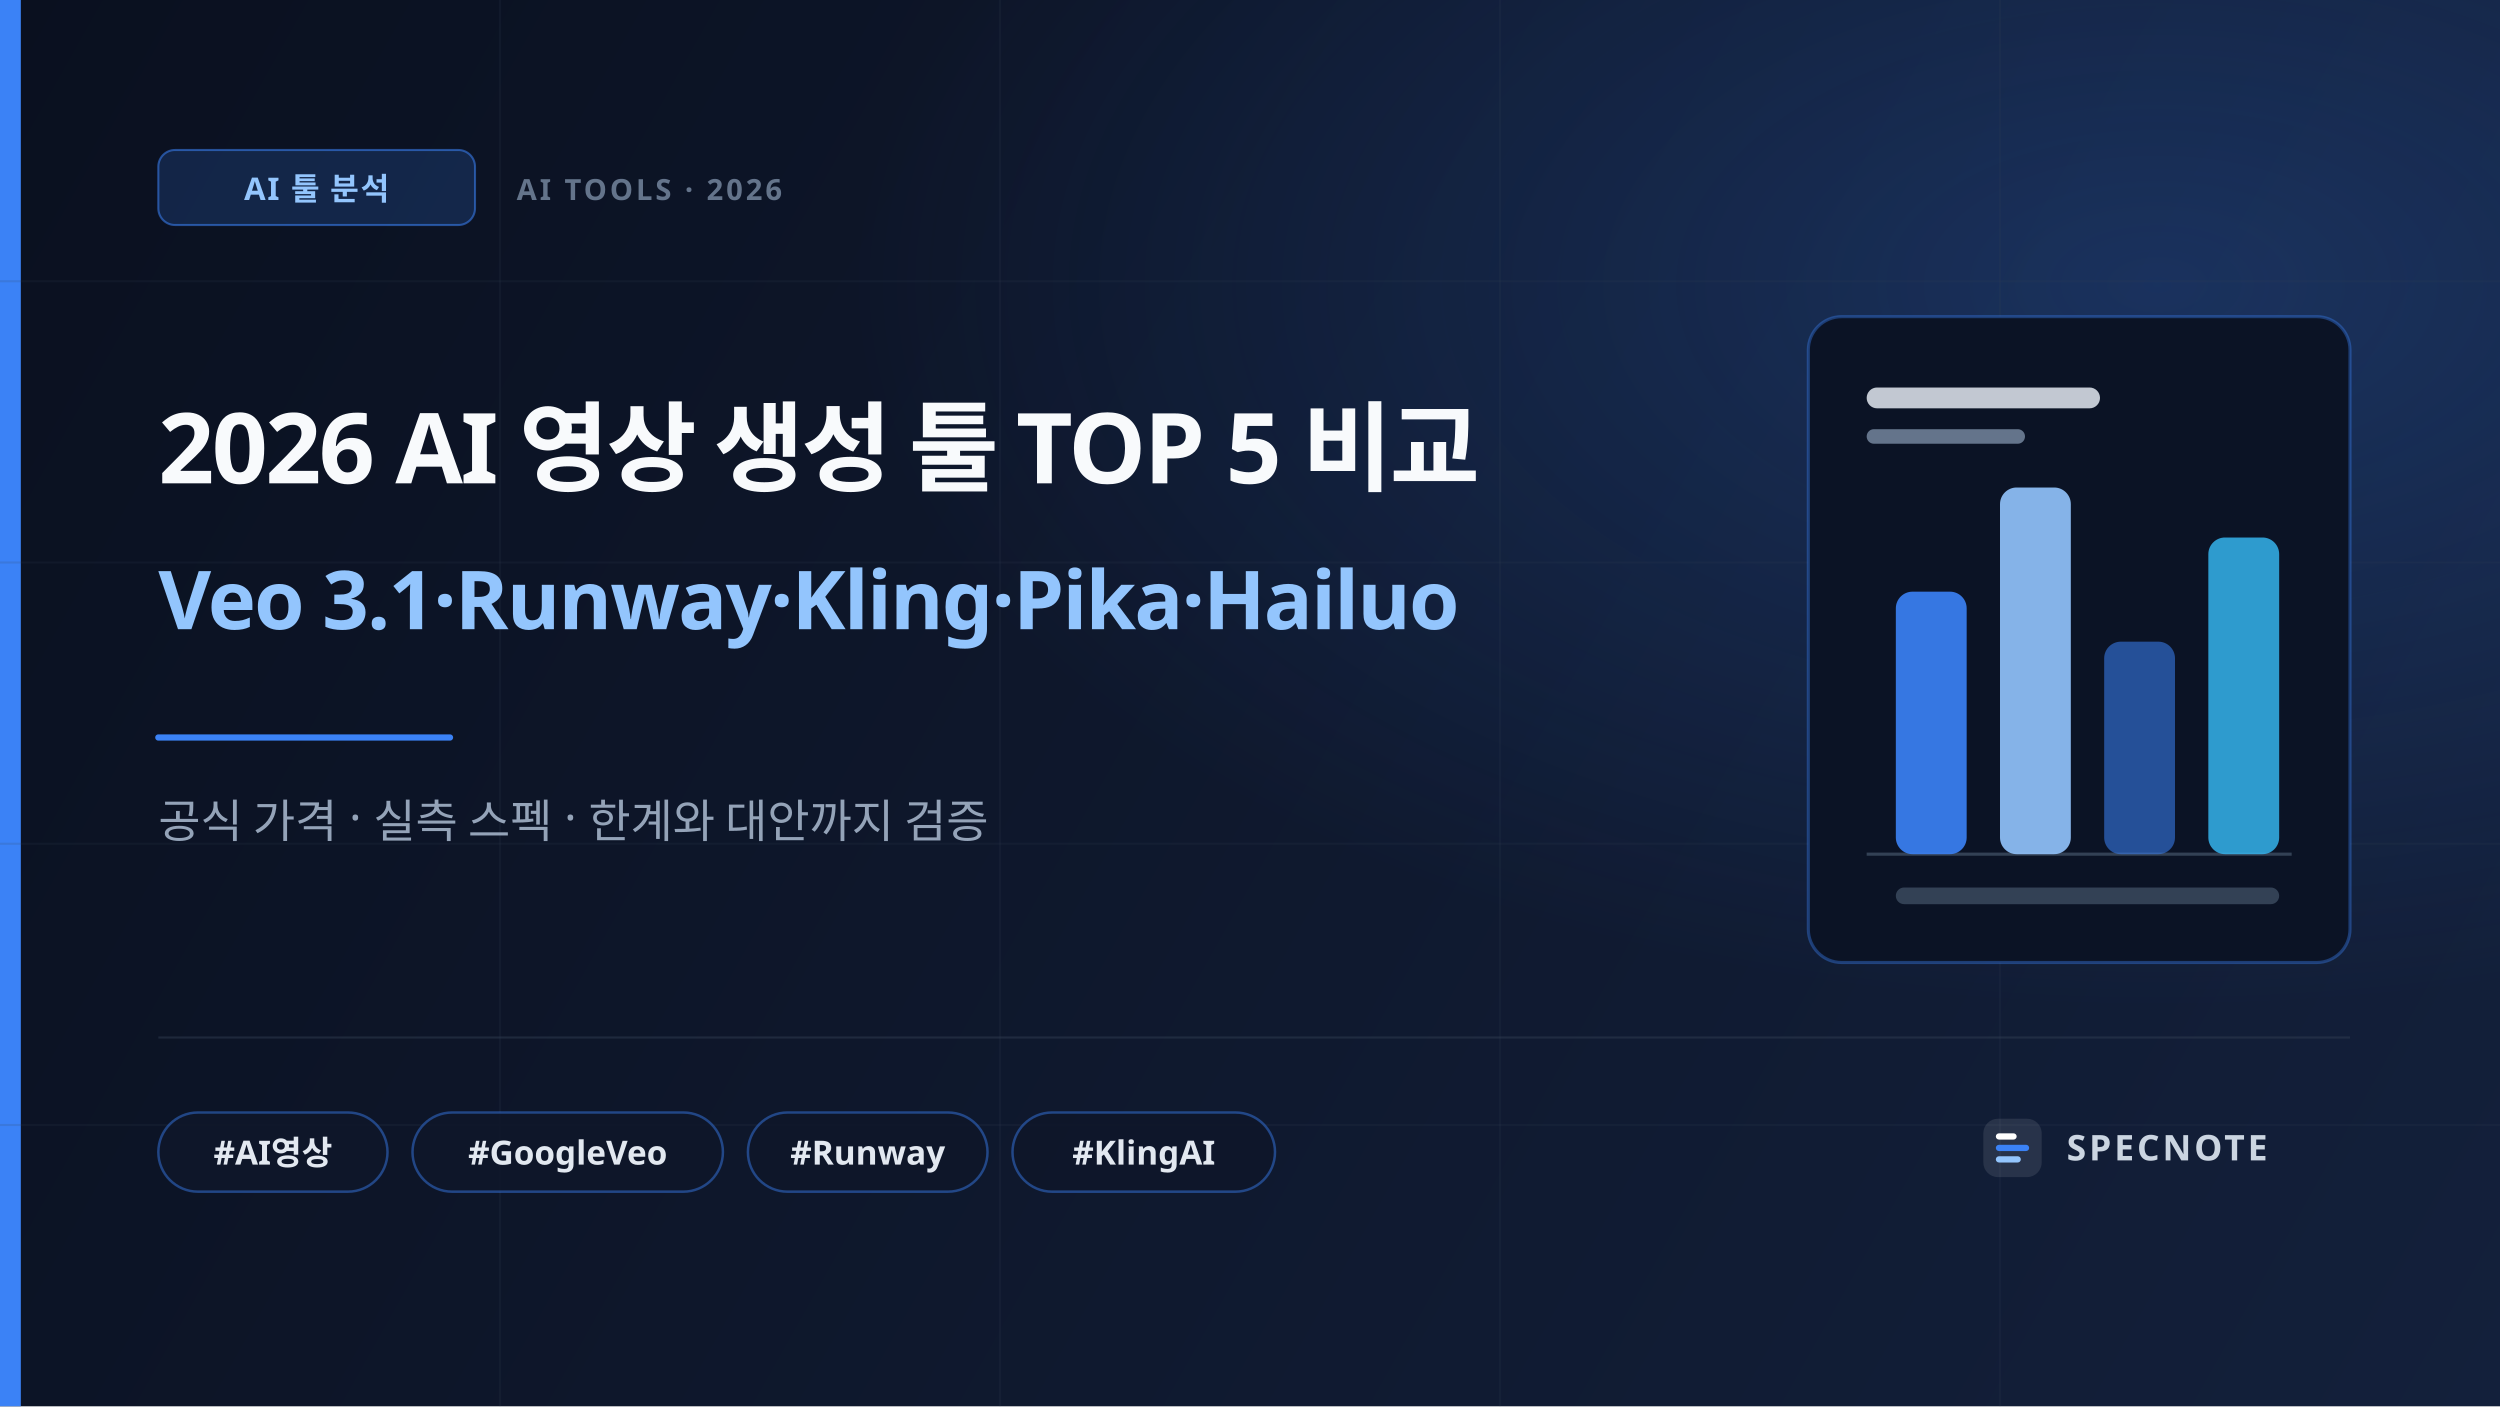
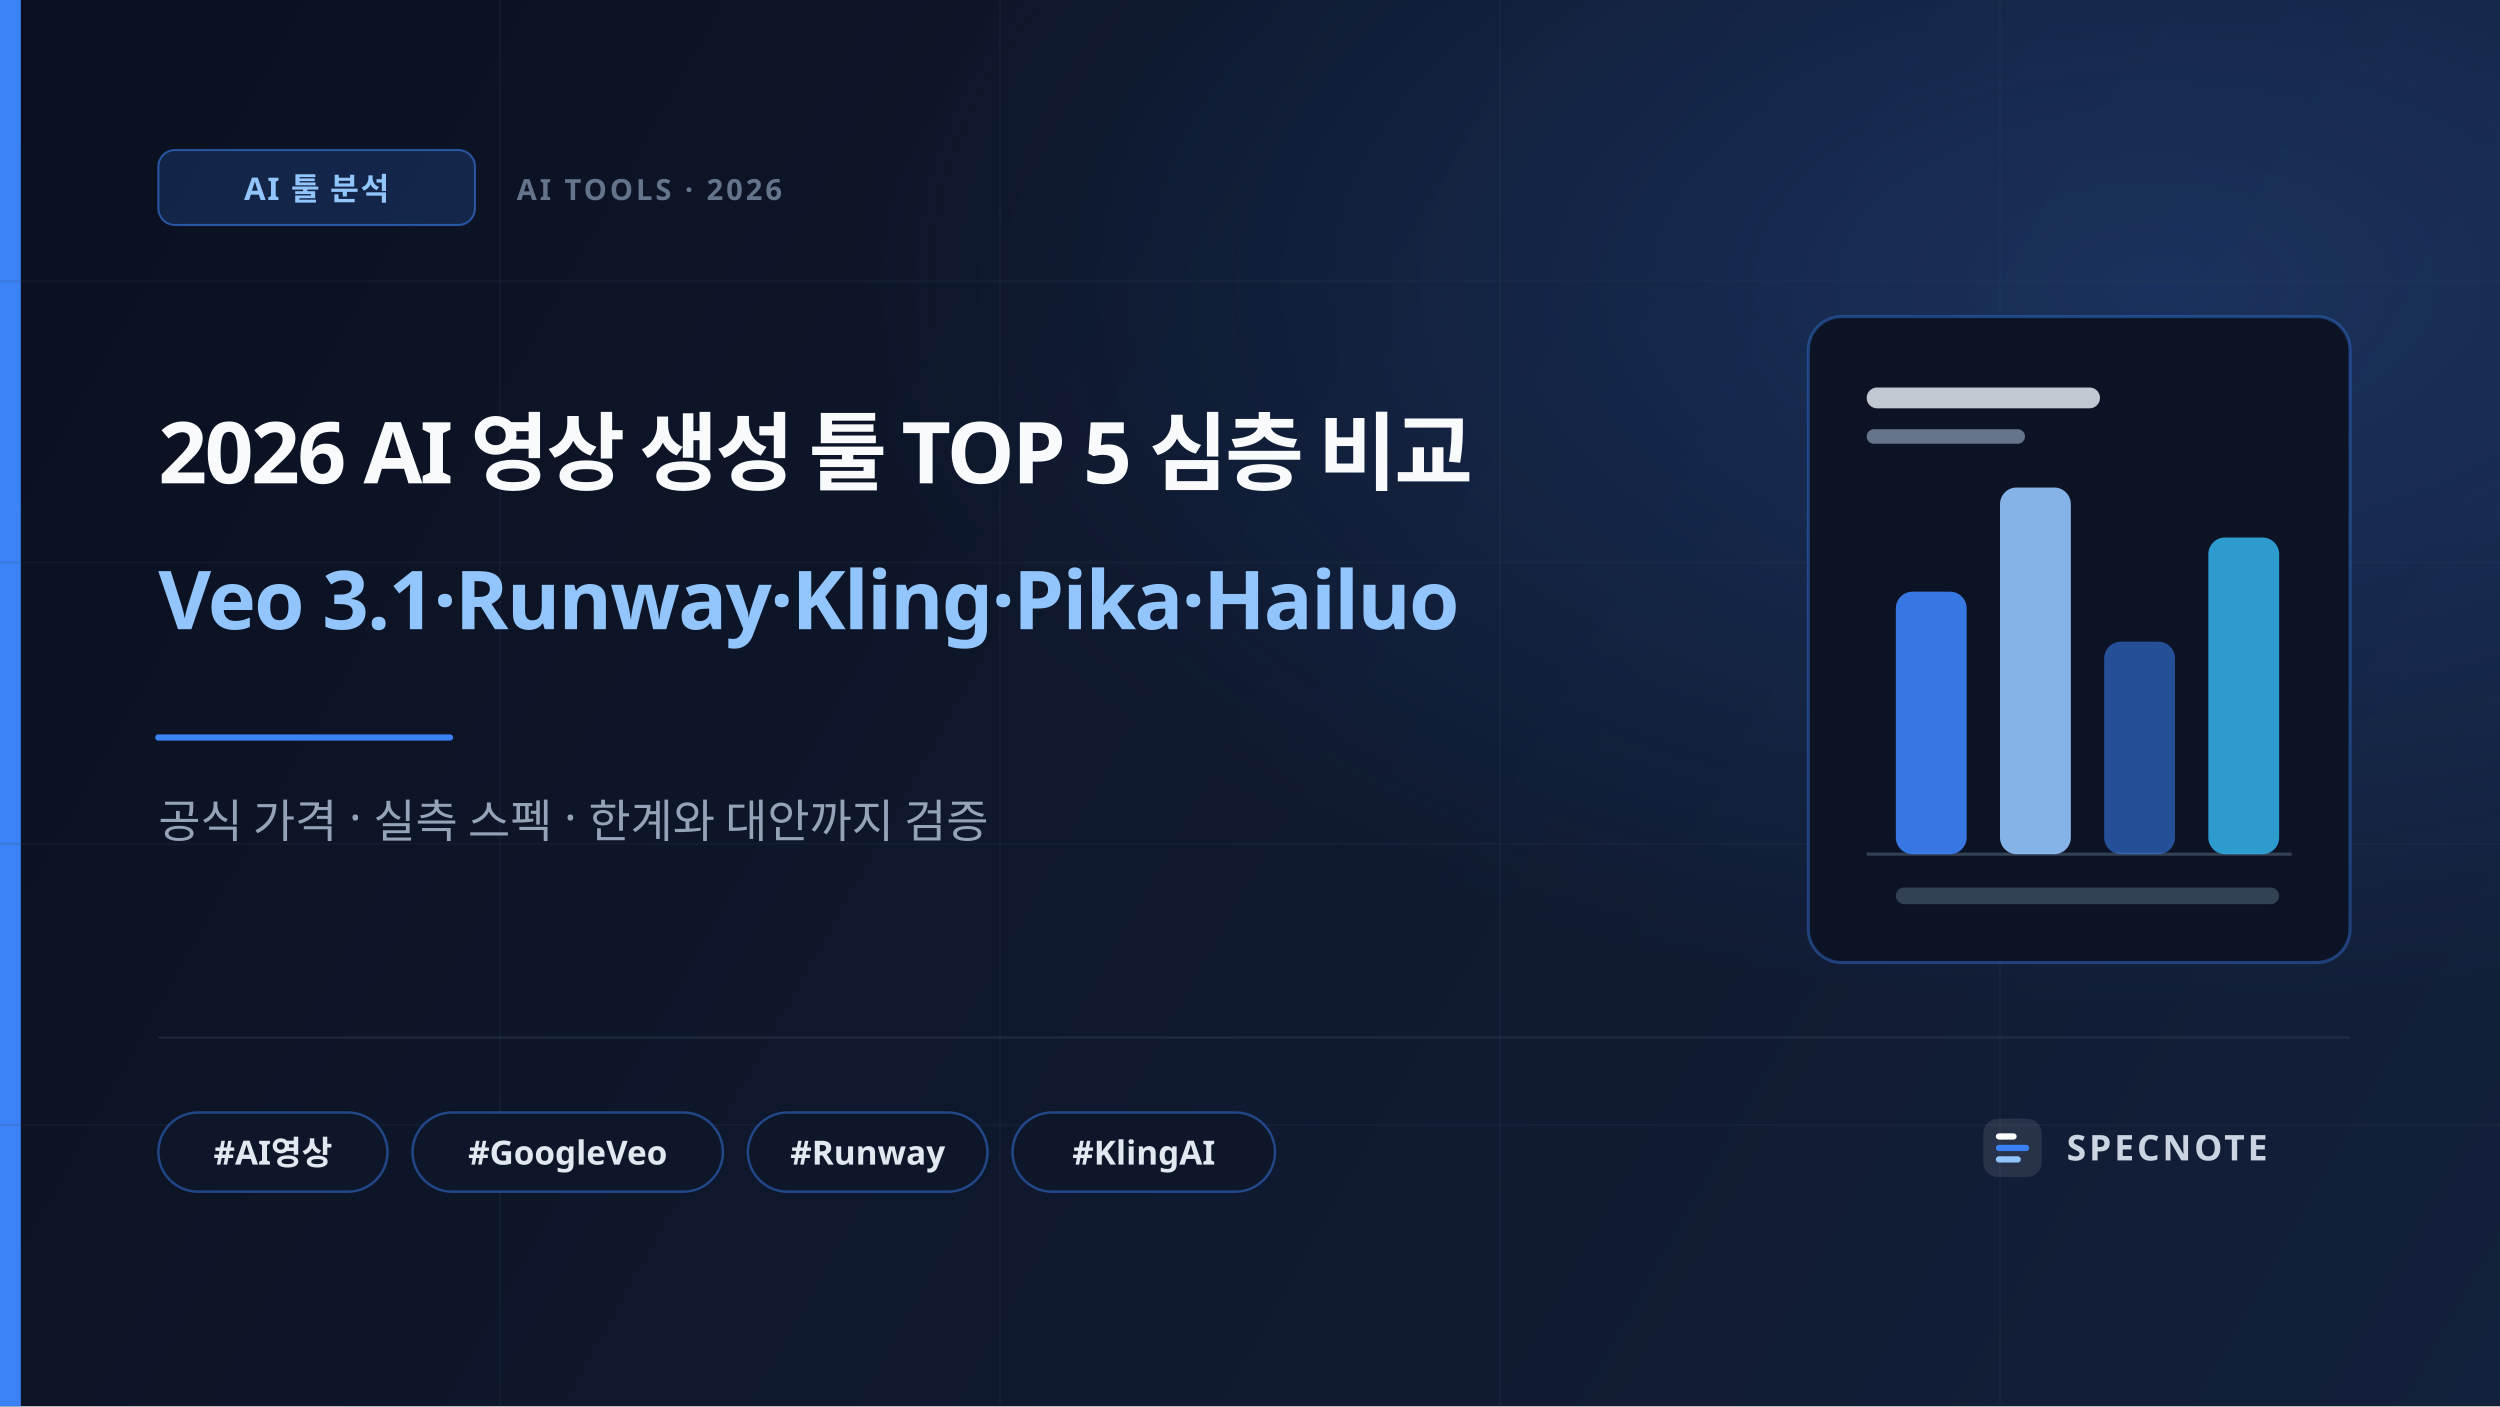
<svg xmlns="http://www.w3.org/2000/svg" viewBox="0 0 1200 675" fill="none">
  <defs>
    <linearGradient id="bg" x1="0" y1="0" x2="1200" y2="675" gradientUnits="userSpaceOnUse">
      <stop offset="0%" stop-color="#0A101F" />
      <stop offset="100%" stop-color="#13203B" />
    </linearGradient>
    <radialGradient id="glow" cx="0.86" cy="0.2" r="0.52">
      <stop offset="0%" stop-color="#3B82F6" stop-opacity="0.22" />
      <stop offset="100%" stop-color="#3B82F6" stop-opacity="0" />
    </radialGradient>
  </defs>
  <rect width="1200" height="675" fill="url(#bg)" />
  <rect width="1200" height="675" fill="url(#glow)" />
  <rect x="0" y="0" width="10" height="675" fill="#3B82F6" />
  <g stroke="#334155" stroke-opacity="0.16">
    <path d="M0 135H1200M0 270H1200M0 405H1200M0 540H1200" />
    <path d="M240 0V675M480 0V675M720 0V675M960 0V675" />
  </g>
  <rect x="76" y="72" width="152" height="36" rx="8" fill="#3B82F6" fill-opacity="0.18" stroke="#3B82F6" stroke-opacity="0.55" />
  <text x="152" y="96" text-anchor="middle" fill="#93C5FD" font-family="'Pretendard', 'Malgun Gothic', sans-serif" font-size="15" font-weight="800" letter-spacing="0.8">AI 툴 분석</text>
  <text x="248" y="96" fill="#64748B" font-family="'Pretendard', 'Malgun Gothic', sans-serif" font-size="14" font-weight="700" letter-spacing="1.4">AI TOOLS · 2026</text>
-   <text x="76" y="232" fill="#F8FAFC" font-family="'Pretendard', 'Apple SD Gothic Neo', 'Malgun Gothic', 'Noto Sans KR', sans-serif" font-size="47" font-weight="900" letter-spacing="-1.2">2026 AI 영상 생성 툴 TOP 5 비교</text>
+   <text x="76" y="232" fill="#F8FAFC" font-family="'Pretendard', 'Apple SD Gothic Neo', 'Malgun Gothic', 'Noto Sans KR', sans-serif" font-size="41" font-weight="900" letter-spacing="-1.2">2026 AI 영상 생성 툴 TOP 5 심층 비교</text>
  <text x="76" y="302" fill="#93C5FD" font-family="'Pretendard', 'Apple SD Gothic Neo', 'Malgun Gothic', 'Noto Sans KR', sans-serif" font-size="39" font-weight="800" letter-spacing="-0.8">Veo 3.1·Runway·Kling·Pika·Hailuo</text>
  <line x1="76" y1="354" x2="216" y2="354" stroke="#3B82F6" stroke-width="3" stroke-linecap="round" />
  <text x="76" y="402" fill="#94A3B8" font-family="'Pretendard', 'Apple SD Gothic Neo', 'Malgun Gothic', sans-serif" font-size="22" font-weight="500">공식 가격 · 실측 스펙 · 한계와 대안까지 검증</text>
  <g transform="translate(868, 152)">
    <rect width="260" height="310" rx="16" fill="#0B1325" stroke="#3B82F6" stroke-opacity="0.38" stroke-width="1.5" />
    <line x1="28" y1="258" x2="232" y2="258" stroke="#334155" stroke-width="1.5" />
    <rect x="42" y="132" width="34" height="126" rx="8" fill="#3B82F6" fill-opacity="0.9" />
    <rect x="92" y="82" width="34" height="176" rx="8" fill="#93C5FD" fill-opacity="0.9" />
    <rect x="142" y="156" width="34" height="102" rx="8" fill="#3B82F6" fill-opacity="0.55" />
    <rect x="192" y="106" width="34" height="152" rx="8" fill="#38BDF8" fill-opacity="0.8" />
    <rect x="28" y="34" width="112" height="10" rx="5" fill="#E2E8F0" fill-opacity="0.85" />
    <rect x="28" y="54" width="76" height="7" rx="3.5" fill="#64748B" />
    <rect x="42" y="274" width="184" height="8" rx="4" fill="#334155" />
  </g>
  <line x1="76" y1="498" x2="1128" y2="498" stroke="#334155" stroke-opacity="0.45" />
  <rect x="76" y="534" width="110" height="38" rx="19" fill="#0F172A" fill-opacity="0.9" stroke="#3B82F6" stroke-opacity="0.45" stroke-width="1.2" />
  <text x="131" y="559" text-anchor="middle" fill="#E2E8F0" font-family="'Pretendard', 'Apple SD Gothic Neo', 'Malgun Gothic', sans-serif" font-size="16" font-weight="700">#AI영상</text>
  <rect x="198" y="534" width="149" height="38" rx="19" fill="#0F172A" fill-opacity="0.9" stroke="#3B82F6" stroke-opacity="0.45" stroke-width="1.2" />
  <text x="272.5" y="559" text-anchor="middle" fill="#E2E8F0" font-family="'Pretendard', 'Apple SD Gothic Neo', 'Malgun Gothic', sans-serif" font-size="16" font-weight="700">#GoogleVeo</text>
  <rect x="359" y="534" width="115" height="38" rx="19" fill="#0F172A" fill-opacity="0.9" stroke="#3B82F6" stroke-opacity="0.45" stroke-width="1.2" />
  <text x="416.5" y="559" text-anchor="middle" fill="#E2E8F0" font-family="'Pretendard', 'Apple SD Gothic Neo', 'Malgun Gothic', sans-serif" font-size="16" font-weight="700">#Runway</text>
  <rect x="486" y="534" width="126" height="38" rx="19" fill="#0F172A" fill-opacity="0.9" stroke="#3B82F6" stroke-opacity="0.45" stroke-width="1.2" />
  <text x="549" y="559" text-anchor="middle" fill="#E2E8F0" font-family="'Pretendard', 'Apple SD Gothic Neo', 'Malgun Gothic', sans-serif" font-size="16" font-weight="700">#KlingAI</text>
  <g transform="translate(952, 537)">
    <rect width="28" height="28" rx="7" fill="#FFFFFF" fill-opacity="0.1" />
    <rect x="6" y="7" width="10" height="3" rx="1.5" fill="#FFFFFF" />
    <rect x="6" y="12.5" width="16" height="3" rx="1.5" fill="#3B82F6" />
    <rect x="6" y="18" width="12" height="3" rx="1.5" fill="#93C5FD" />
    <text x="40" y="20" fill="#CBD5E1" font-family="'Pretendard', 'Malgun Gothic', sans-serif" font-size="17" font-weight="800" letter-spacing="1.4">SPECNOTE</text>
  </g>
</svg>
